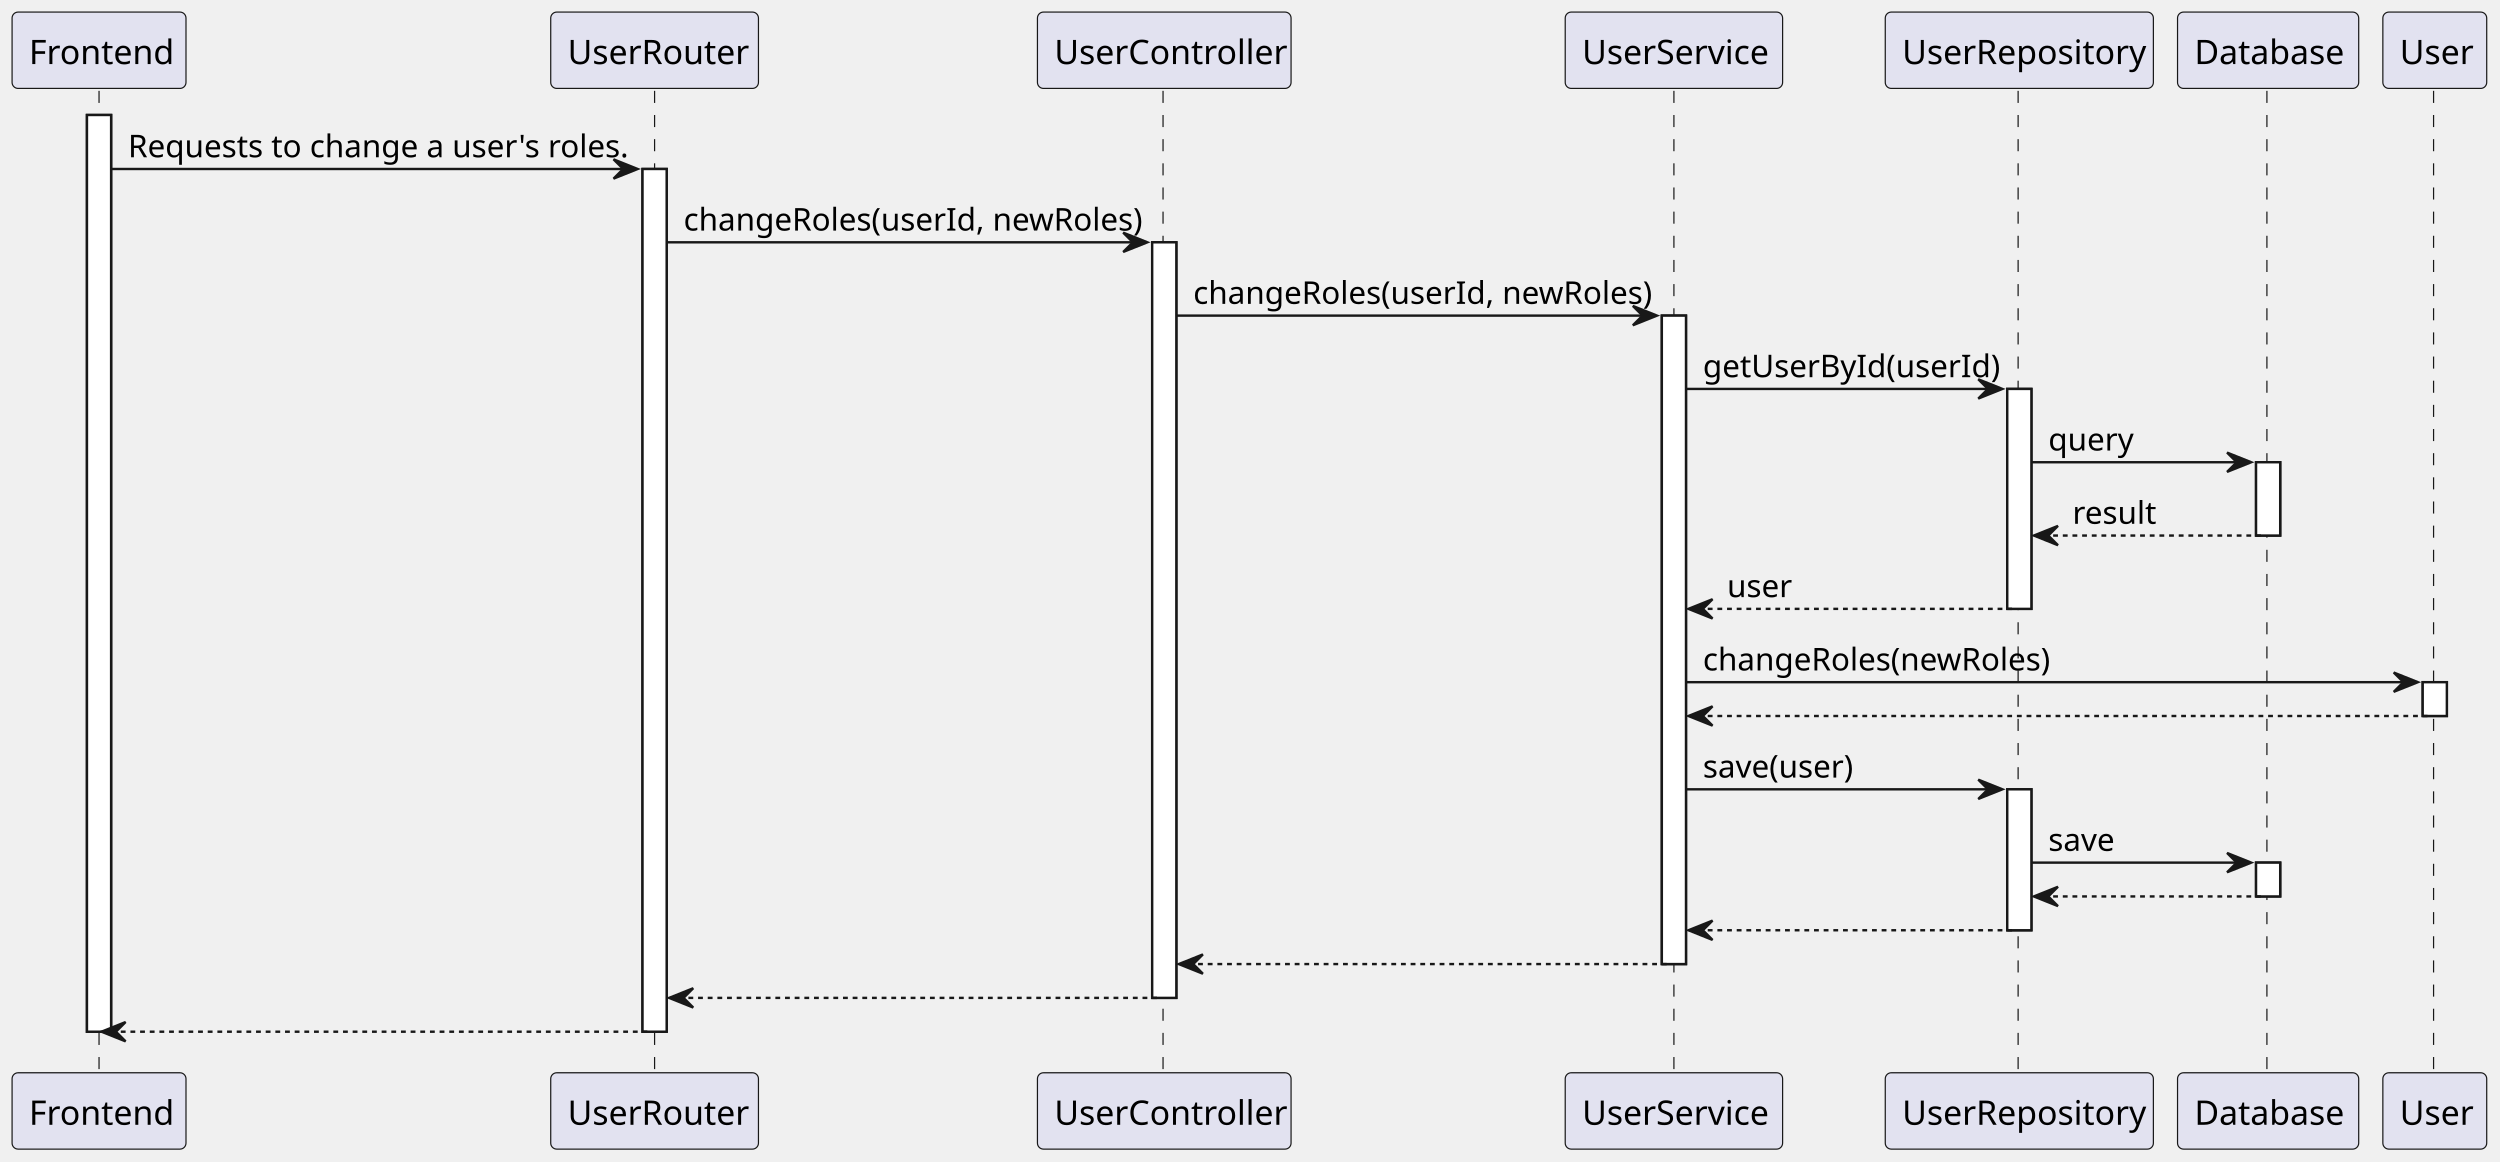
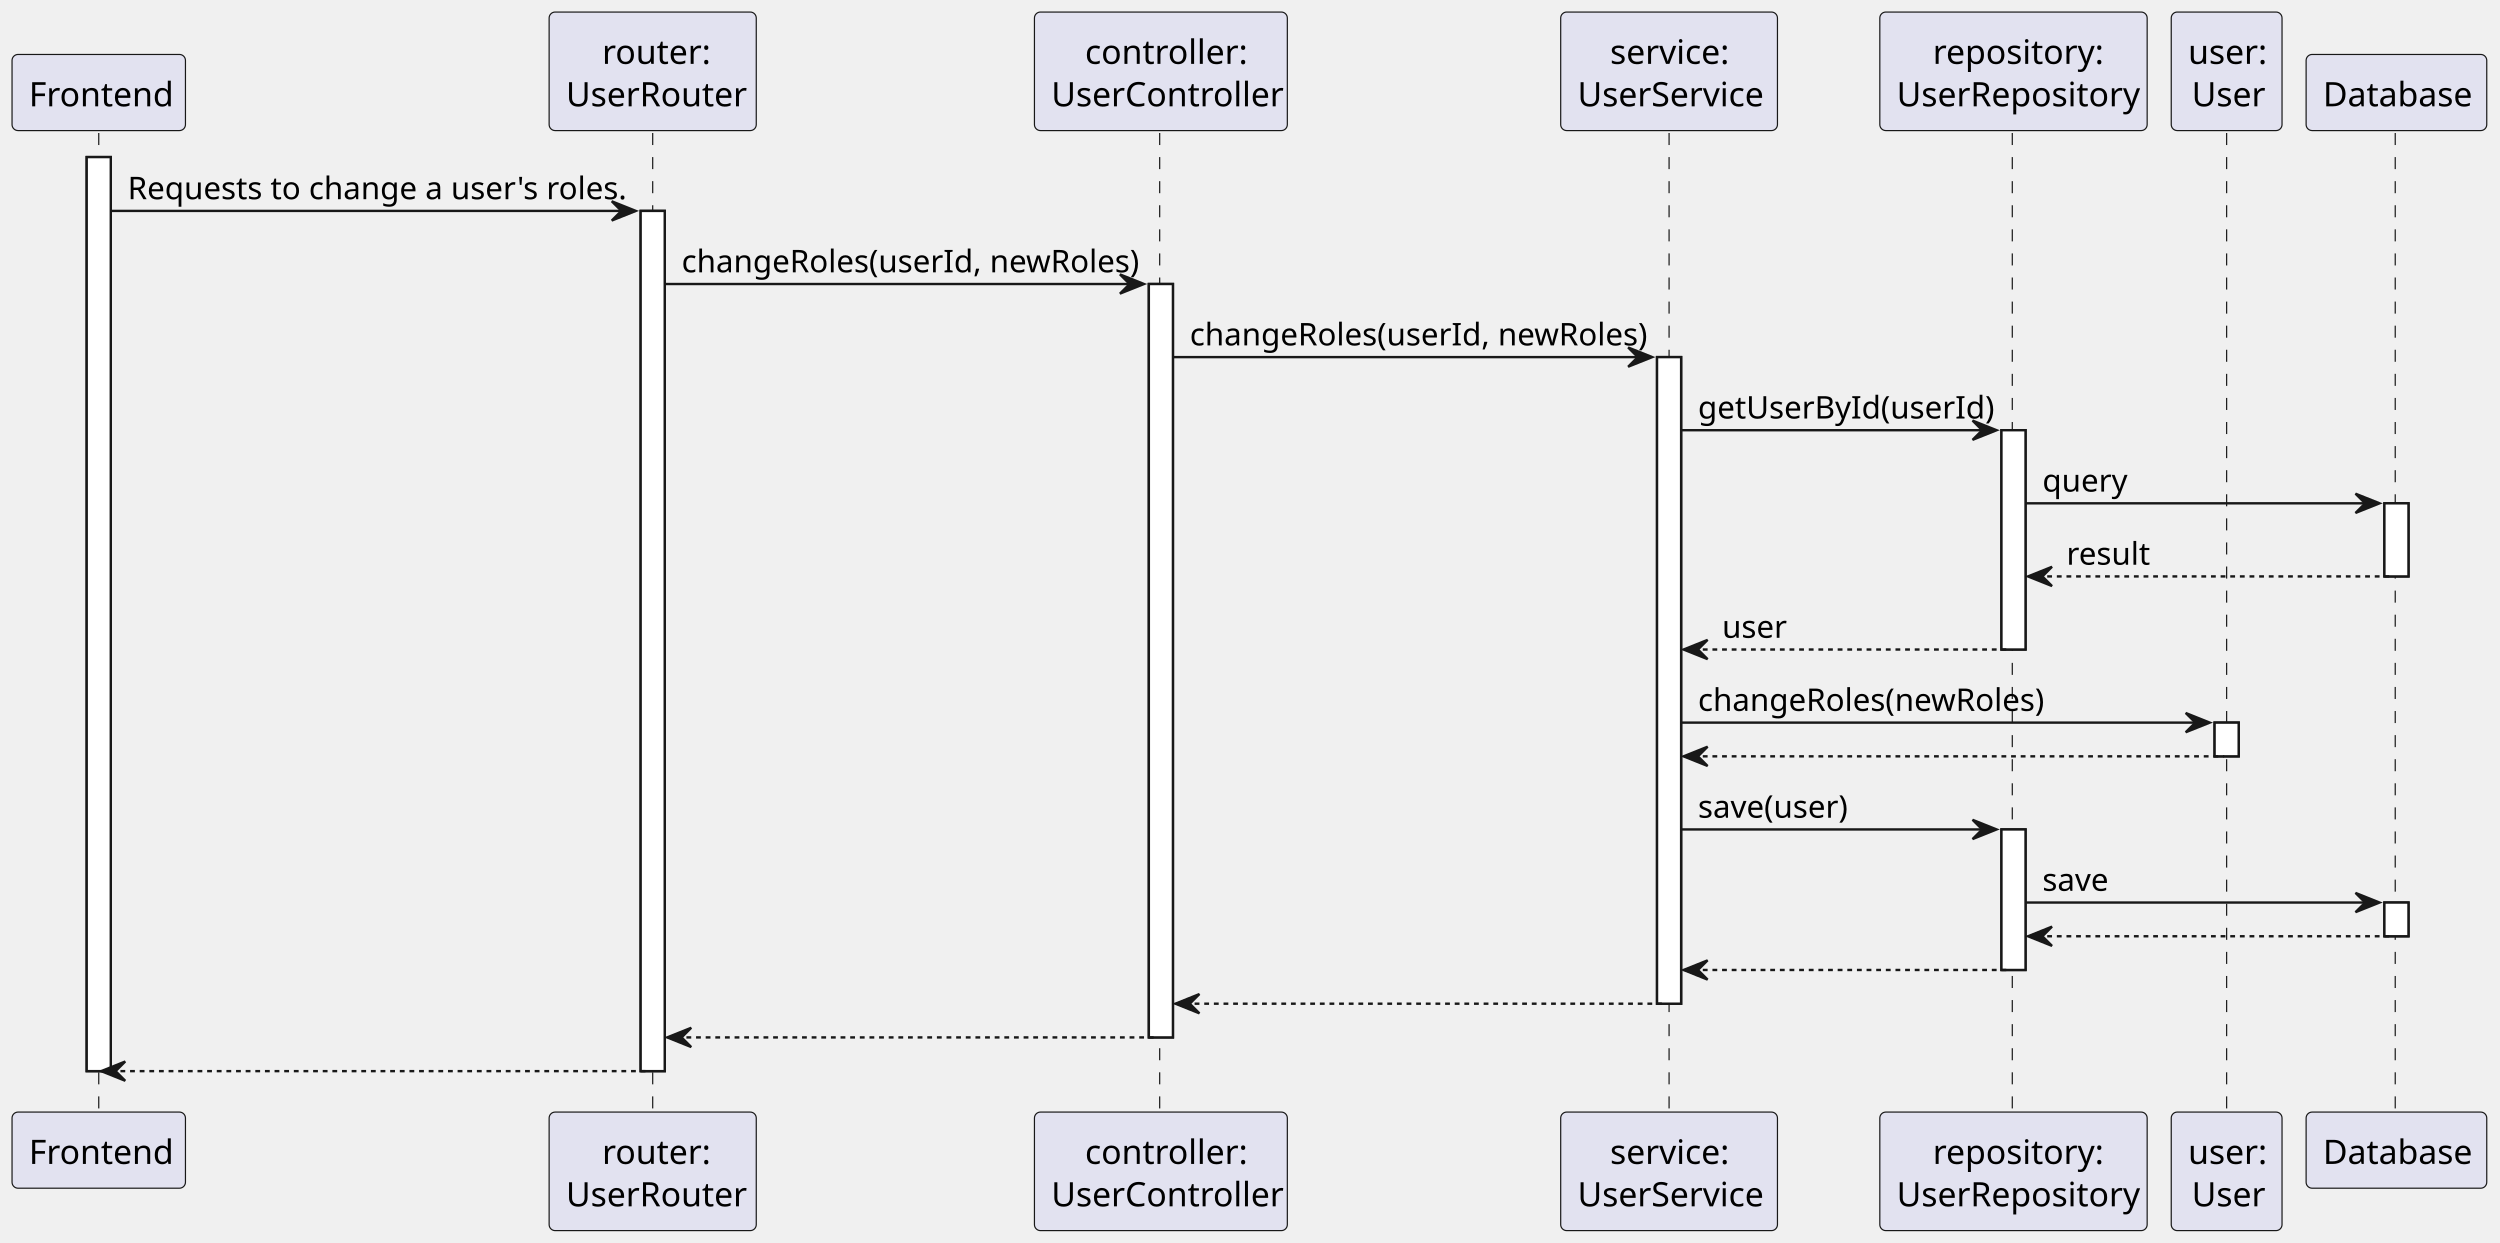
- <svg xmlns="http://www.w3.org/2000/svg" contentStyleType="text/css" height="481px" preserveAspectRatio="none" style="width:1035px;height:481px;background:#FFFFFF;" version="1.1" viewBox="0 0 1035 481" width="1035px" zoomAndPan="magnify">
+ <svg xmlns="http://www.w3.org/2000/svg" contentStyleType="text/css" height="516px" preserveAspectRatio="none" style="width:1038px;height:516px;background:#FFFFFF;" version="1.1" viewBox="0 0 1038 516" width="1038px" zoomAndPan="magnify">
  <defs />
  <g>
-     <rect fill="#FFFFFF" height="379.516" style="stroke:#181818;stroke-width:1.0;" width="10" x="36" y="47.609" />
-     <rect fill="#FFFFFF" height="357.164" style="stroke:#181818;stroke-width:1.0;" width="10" x="266" y="69.961" />
-     <rect fill="#FFFFFF" height="312.812" style="stroke:#181818;stroke-width:1.0;" width="10" x="477" y="100.312" />
-     <rect fill="#FFFFFF" height="268.461" style="stroke:#181818;stroke-width:1.0;" width="10" x="688" y="130.664" />
-     <rect fill="#FFFFFF" height="91.055" style="stroke:#181818;stroke-width:1.0;" width="10" x="831" y="161.016" />
-     <rect fill="#FFFFFF" height="58.352" style="stroke:#181818;stroke-width:1.0;" width="10" x="831" y="326.773" />
-     <rect fill="#FFFFFF" height="30.352" style="stroke:#181818;stroke-width:1.0;" width="10" x="934" y="191.367" />
-     <rect fill="#FFFFFF" height="14" style="stroke:#181818;stroke-width:1.0;" width="10" x="934" y="357.125" />
-     <rect fill="#FFFFFF" height="14" style="stroke:#181818;stroke-width:1.0;" width="10" x="1003" y="282.422" />
-     <line style="stroke:#181818;stroke-width:0.5;stroke-dasharray:5.0,5.0;" x1="41" x2="41" y1="37.609" y2="445.125" />
-     <line style="stroke:#181818;stroke-width:0.5;stroke-dasharray:5.0,5.0;" x1="271" x2="271" y1="37.609" y2="445.125" />
-     <line style="stroke:#181818;stroke-width:0.5;stroke-dasharray:5.0,5.0;" x1="481.5" x2="481.5" y1="37.609" y2="445.125" />
-     <line style="stroke:#181818;stroke-width:0.5;stroke-dasharray:5.0,5.0;" x1="693" x2="693" y1="37.609" y2="445.125" />
-     <line style="stroke:#181818;stroke-width:0.5;stroke-dasharray:5.0,5.0;" x1="835.5" x2="835.5" y1="37.609" y2="445.125" />
-     <line style="stroke:#181818;stroke-width:0.5;stroke-dasharray:5.0,5.0;" x1="938.5" x2="938.5" y1="37.609" y2="445.125" />
-     <line style="stroke:#181818;stroke-width:0.5;stroke-dasharray:5.0,5.0;" x1="1007.5" x2="1007.5" y1="37.609" y2="445.125" />
-     <rect fill="#E2E2F0" height="31.609" rx="2.5" ry="2.5" style="stroke:#181818;stroke-width:0.5;" width="72" x="5" y="5" />
-     <text fill="#000000" font-family="sans-serif" font-size="14" lengthAdjust="spacing" textLength="58" x="12" y="26.533">Frontend</text>
-     <rect fill="#E2E2F0" height="31.609" rx="2.5" ry="2.5" style="stroke:#181818;stroke-width:0.5;" width="72" x="5" y="444.125" />
-     <text fill="#000000" font-family="sans-serif" font-size="14" lengthAdjust="spacing" textLength="58" x="12" y="465.658">Frontend</text>
-     <rect fill="#E2E2F0" height="31.609" rx="2.5" ry="2.5" style="stroke:#181818;stroke-width:0.5;" width="86" x="228" y="5" />
-     <text fill="#000000" font-family="sans-serif" font-size="14" lengthAdjust="spacing" textLength="72" x="235" y="26.533">UserRouter</text>
-     <rect fill="#E2E2F0" height="31.609" rx="2.5" ry="2.5" style="stroke:#181818;stroke-width:0.5;" width="86" x="228" y="444.125" />
-     <text fill="#000000" font-family="sans-serif" font-size="14" lengthAdjust="spacing" textLength="72" x="235" y="465.658">UserRouter</text>
-     <rect fill="#E2E2F0" height="31.609" rx="2.5" ry="2.5" style="stroke:#181818;stroke-width:0.5;" width="105" x="429.5" y="5" />
-     <text fill="#000000" font-family="sans-serif" font-size="14" lengthAdjust="spacing" textLength="91" x="436.5" y="26.533">UserController</text>
-     <rect fill="#E2E2F0" height="31.609" rx="2.5" ry="2.5" style="stroke:#181818;stroke-width:0.5;" width="105" x="429.5" y="444.125" />
-     <text fill="#000000" font-family="sans-serif" font-size="14" lengthAdjust="spacing" textLength="91" x="436.5" y="465.658">UserController</text>
-     <rect fill="#E2E2F0" height="31.609" rx="2.5" ry="2.5" style="stroke:#181818;stroke-width:0.5;" width="90" x="648" y="5" />
-     <text fill="#000000" font-family="sans-serif" font-size="14" lengthAdjust="spacing" textLength="76" x="655" y="26.533">UserService</text>
-     <rect fill="#E2E2F0" height="31.609" rx="2.5" ry="2.5" style="stroke:#181818;stroke-width:0.5;" width="90" x="648" y="444.125" />
-     <text fill="#000000" font-family="sans-serif" font-size="14" lengthAdjust="spacing" textLength="76" x="655" y="465.658">UserService</text>
-     <rect fill="#E2E2F0" height="31.609" rx="2.5" ry="2.5" style="stroke:#181818;stroke-width:0.5;" width="111" x="780.5" y="5" />
-     <text fill="#000000" font-family="sans-serif" font-size="14" lengthAdjust="spacing" textLength="97" x="787.5" y="26.533">UserRepository</text>
-     <rect fill="#E2E2F0" height="31.609" rx="2.5" ry="2.5" style="stroke:#181818;stroke-width:0.5;" width="111" x="780.5" y="444.125" />
-     <text fill="#000000" font-family="sans-serif" font-size="14" lengthAdjust="spacing" textLength="97" x="787.5" y="465.658">UserRepository</text>
-     <rect fill="#E2E2F0" height="31.609" rx="2.5" ry="2.5" style="stroke:#181818;stroke-width:0.5;" width="75" x="901.5" y="5" />
-     <text fill="#000000" font-family="sans-serif" font-size="14" lengthAdjust="spacing" textLength="61" x="908.5" y="26.533">Database</text>
-     <rect fill="#E2E2F0" height="31.609" rx="2.5" ry="2.5" style="stroke:#181818;stroke-width:0.5;" width="75" x="901.5" y="444.125" />
-     <text fill="#000000" font-family="sans-serif" font-size="14" lengthAdjust="spacing" textLength="61" x="908.5" y="465.658">Database</text>
-     <rect fill="#E2E2F0" height="31.609" rx="2.5" ry="2.5" style="stroke:#181818;stroke-width:0.5;" width="43" x="986.5" y="5" />
-     <text fill="#000000" font-family="sans-serif" font-size="14" lengthAdjust="spacing" textLength="29" x="993.5" y="26.533">User</text>
-     <rect fill="#E2E2F0" height="31.609" rx="2.5" ry="2.5" style="stroke:#181818;stroke-width:0.5;" width="43" x="986.5" y="444.125" />
-     <text fill="#000000" font-family="sans-serif" font-size="14" lengthAdjust="spacing" textLength="29" x="993.5" y="465.658">User</text>
-     <rect fill="#FFFFFF" height="379.516" style="stroke:#181818;stroke-width:1.0;" width="10" x="36" y="47.609" />
-     <rect fill="#FFFFFF" height="357.164" style="stroke:#181818;stroke-width:1.0;" width="10" x="266" y="69.961" />
-     <rect fill="#FFFFFF" height="312.812" style="stroke:#181818;stroke-width:1.0;" width="10" x="477" y="100.312" />
-     <rect fill="#FFFFFF" height="268.461" style="stroke:#181818;stroke-width:1.0;" width="10" x="688" y="130.664" />
-     <rect fill="#FFFFFF" height="91.055" style="stroke:#181818;stroke-width:1.0;" width="10" x="831" y="161.016" />
-     <rect fill="#FFFFFF" height="58.352" style="stroke:#181818;stroke-width:1.0;" width="10" x="831" y="326.773" />
-     <rect fill="#FFFFFF" height="30.352" style="stroke:#181818;stroke-width:1.0;" width="10" x="934" y="191.367" />
-     <rect fill="#FFFFFF" height="14" style="stroke:#181818;stroke-width:1.0;" width="10" x="934" y="357.125" />
-     <rect fill="#FFFFFF" height="14" style="stroke:#181818;stroke-width:1.0;" width="10" x="1003" y="282.422" />
-     <polygon fill="#181818" points="254,65.961,264,69.961,254,73.961,258,69.961" style="stroke:#181818;stroke-width:1.0;" />
-     <line style="stroke:#181818;stroke-width:1.0;" x1="46" x2="260" y1="69.961" y2="69.961" />
-     <text fill="#000000" font-family="sans-serif" font-size="13" lengthAdjust="spacing" textLength="201" x="53" y="65.105">Requests to change a user's roles.</text>
-     <polygon fill="#181818" points="465,96.312,475,100.312,465,104.312,469,100.312" style="stroke:#181818;stroke-width:1.0;" />
-     <line style="stroke:#181818;stroke-width:1.0;" x1="276" x2="471" y1="100.312" y2="100.312" />
-     <text fill="#000000" font-family="sans-serif" font-size="13" lengthAdjust="spacing" textLength="182" x="283" y="95.456">changeRoles(userId, newRoles)</text>
-     <polygon fill="#181818" points="676,126.664,686,130.664,676,134.664,680,130.664" style="stroke:#181818;stroke-width:1.0;" />
-     <line style="stroke:#181818;stroke-width:1.0;" x1="487" x2="682" y1="130.664" y2="130.664" />
-     <text fill="#000000" font-family="sans-serif" font-size="13" lengthAdjust="spacing" textLength="182" x="494" y="125.808">changeRoles(userId, newRoles)</text>
-     <polygon fill="#181818" points="819,157.016,829,161.016,819,165.016,823,161.016" style="stroke:#181818;stroke-width:1.0;" />
-     <line style="stroke:#181818;stroke-width:1.0;" x1="698" x2="825" y1="161.016" y2="161.016" />
-     <text fill="#000000" font-family="sans-serif" font-size="13" lengthAdjust="spacing" textLength="114" x="705" y="156.159">getUserById(userId)</text>
-     <polygon fill="#181818" points="922,187.367,932,191.367,922,195.367,926,191.367" style="stroke:#181818;stroke-width:1.0;" />
-     <line style="stroke:#181818;stroke-width:1.0;" x1="841" x2="928" y1="191.367" y2="191.367" />
-     <text fill="#000000" font-family="sans-serif" font-size="13" lengthAdjust="spacing" textLength="32" x="848" y="186.511">query</text>
-     <polygon fill="#181818" points="852,217.719,842,221.719,852,225.719,848,221.719" style="stroke:#181818;stroke-width:1.0;" />
-     <line style="stroke:#181818;stroke-width:1.0;stroke-dasharray:2.0,2.0;" x1="846" x2="938" y1="221.719" y2="221.719" />
-     <text fill="#000000" font-family="sans-serif" font-size="13" lengthAdjust="spacing" textLength="32" x="858" y="216.862">result</text>
-     <polygon fill="#181818" points="709,248.07,699,252.07,709,256.07,705,252.07" style="stroke:#181818;stroke-width:1.0;" />
-     <line style="stroke:#181818;stroke-width:1.0;stroke-dasharray:2.0,2.0;" x1="703" x2="835" y1="252.07" y2="252.07" />
-     <text fill="#000000" font-family="sans-serif" font-size="13" lengthAdjust="spacing" textLength="25" x="715" y="247.214">user</text>
-     <polygon fill="#181818" points="991,278.422,1001,282.422,991,286.422,995,282.422" style="stroke:#181818;stroke-width:1.0;" />
-     <line style="stroke:#181818;stroke-width:1.0;" x1="698" x2="997" y1="282.422" y2="282.422" />
-     <text fill="#000000" font-family="sans-serif" font-size="13" lengthAdjust="spacing" textLength="139" x="705" y="277.565">changeRoles(newRoles)</text>
-     <polygon fill="#181818" points="709,292.422,699,296.422,709,300.422,705,296.422" style="stroke:#181818;stroke-width:1.0;" />
-     <line style="stroke:#181818;stroke-width:1.0;stroke-dasharray:2.0,2.0;" x1="703" x2="1007" y1="296.422" y2="296.422" />
-     <polygon fill="#181818" points="819,322.773,829,326.773,819,330.773,823,326.773" style="stroke:#181818;stroke-width:1.0;" />
-     <line style="stroke:#181818;stroke-width:1.0;" x1="698" x2="825" y1="326.773" y2="326.773" />
-     <text fill="#000000" font-family="sans-serif" font-size="13" lengthAdjust="spacing" textLength="59" x="705" y="321.917">save(user)</text>
-     <polygon fill="#181818" points="922,353.125,932,357.125,922,361.125,926,357.125" style="stroke:#181818;stroke-width:1.0;" />
-     <line style="stroke:#181818;stroke-width:1.0;" x1="841" x2="928" y1="357.125" y2="357.125" />
-     <text fill="#000000" font-family="sans-serif" font-size="13" lengthAdjust="spacing" textLength="26" x="848" y="352.269">save</text>
-     <polygon fill="#181818" points="852,367.125,842,371.125,852,375.125,848,371.125" style="stroke:#181818;stroke-width:1.0;" />
-     <line style="stroke:#181818;stroke-width:1.0;stroke-dasharray:2.0,2.0;" x1="846" x2="938" y1="371.125" y2="371.125" />
-     <polygon fill="#181818" points="709,381.125,699,385.125,709,389.125,705,385.125" style="stroke:#181818;stroke-width:1.0;" />
-     <line style="stroke:#181818;stroke-width:1.0;stroke-dasharray:2.0,2.0;" x1="703" x2="835" y1="385.125" y2="385.125" />
-     <polygon fill="#181818" points="498,395.125,488,399.125,498,403.125,494,399.125" style="stroke:#181818;stroke-width:1.0;" />
-     <line style="stroke:#181818;stroke-width:1.0;stroke-dasharray:2.0,2.0;" x1="492" x2="692" y1="399.125" y2="399.125" />
-     <polygon fill="#181818" points="287,409.125,277,413.125,287,417.125,283,413.125" style="stroke:#181818;stroke-width:1.0;" />
-     <line style="stroke:#181818;stroke-width:1.0;stroke-dasharray:2.0,2.0;" x1="281" x2="481" y1="413.125" y2="413.125" />
-     <polygon fill="#181818" points="52,423.125,42,427.125,52,431.125,48,427.125" style="stroke:#181818;stroke-width:1.0;" />
-     <line style="stroke:#181818;stroke-width:1.0;stroke-dasharray:2.0,2.0;" x1="46" x2="270" y1="427.125" y2="427.125" />
+     <rect fill="#FFFFFF" height="379.516" style="stroke:#181818;stroke-width:1.0;" width="10" x="36" y="65.219" />
+     <rect fill="#FFFFFF" height="357.164" style="stroke:#181818;stroke-width:1.0;" width="10" x="266" y="87.57" />
+     <rect fill="#FFFFFF" height="312.812" style="stroke:#181818;stroke-width:1.0;" width="10" x="477" y="117.922" />
+     <rect fill="#FFFFFF" height="268.461" style="stroke:#181818;stroke-width:1.0;" width="10" x="688" y="148.273" />
+     <rect fill="#FFFFFF" height="91.055" style="stroke:#181818;stroke-width:1.0;" width="10" x="831" y="178.625" />
+     <rect fill="#FFFFFF" height="58.352" style="stroke:#181818;stroke-width:1.0;" width="10" x="831" y="344.383" />
+     <rect fill="#FFFFFF" height="14" style="stroke:#181818;stroke-width:1.0;" width="10" x="919.5" y="300.031" />
+     <rect fill="#FFFFFF" height="30.352" style="stroke:#181818;stroke-width:1.0;" width="10" x="990" y="208.977" />
+     <rect fill="#FFFFFF" height="14" style="stroke:#181818;stroke-width:1.0;" width="10" x="990" y="374.734" />
+     <line style="stroke:#181818;stroke-width:0.5;stroke-dasharray:5.0,5.0;" x1="41" x2="41" y1="55.219" y2="462.734" />
+     <line style="stroke:#181818;stroke-width:0.5;stroke-dasharray:5.0,5.0;" x1="271" x2="271" y1="55.219" y2="462.734" />
+     <line style="stroke:#181818;stroke-width:0.5;stroke-dasharray:5.0,5.0;" x1="481.5" x2="481.5" y1="55.219" y2="462.734" />
+     <line style="stroke:#181818;stroke-width:0.5;stroke-dasharray:5.0,5.0;" x1="693" x2="693" y1="55.219" y2="462.734" />
+     <line style="stroke:#181818;stroke-width:0.5;stroke-dasharray:5.0,5.0;" x1="835.5" x2="835.5" y1="55.219" y2="462.734" />
+     <line style="stroke:#181818;stroke-width:0.5;stroke-dasharray:5.0,5.0;" x1="924.5" x2="924.5" y1="55.219" y2="462.734" />
+     <line style="stroke:#181818;stroke-width:0.5;stroke-dasharray:5.0,5.0;" x1="994.5" x2="994.5" y1="55.219" y2="462.734" />
+     <rect fill="#E2E2F0" height="31.609" rx="2.5" ry="2.5" style="stroke:#181818;stroke-width:0.5;" width="72" x="5" y="22.609" />
+     <text fill="#000000" font-family="sans-serif" font-size="14" lengthAdjust="spacing" textLength="58" x="12" y="44.143">Frontend</text>
+     <rect fill="#E2E2F0" height="31.609" rx="2.5" ry="2.5" style="stroke:#181818;stroke-width:0.5;" width="72" x="5" y="461.734" />
+     <text fill="#000000" font-family="sans-serif" font-size="14" lengthAdjust="spacing" textLength="58" x="12" y="483.268">Frontend</text>
+     <rect fill="#E2E2F0" height="49.219" rx="2.5" ry="2.5" style="stroke:#181818;stroke-width:0.5;" width="86" x="228" y="5" />
+     <text fill="#000000" font-family="sans-serif" font-size="14" lengthAdjust="spacing" textLength="42" x="250" y="26.533">router:</text>
+     <text fill="#000000" font-family="sans-serif" font-size="14" lengthAdjust="spacing" textLength="72" x="235" y="44.143">UserRouter</text>
+     <rect fill="#E2E2F0" height="49.219" rx="2.5" ry="2.5" style="stroke:#181818;stroke-width:0.5;" width="86" x="228" y="461.734" />
+     <text fill="#000000" font-family="sans-serif" font-size="14" lengthAdjust="spacing" textLength="42" x="250" y="483.268">router:</text>
+     <text fill="#000000" font-family="sans-serif" font-size="14" lengthAdjust="spacing" textLength="72" x="235" y="500.877">UserRouter</text>
+     <rect fill="#E2E2F0" height="49.219" rx="2.5" ry="2.5" style="stroke:#181818;stroke-width:0.5;" width="105" x="429.5" y="5" />
+     <text fill="#000000" font-family="sans-serif" font-size="14" lengthAdjust="spacing" textLength="63" x="450.5" y="26.533">controller:</text>
+     <text fill="#000000" font-family="sans-serif" font-size="14" lengthAdjust="spacing" textLength="91" x="436.5" y="44.143">UserController</text>
+     <rect fill="#E2E2F0" height="49.219" rx="2.5" ry="2.5" style="stroke:#181818;stroke-width:0.5;" width="105" x="429.5" y="461.734" />
+     <text fill="#000000" font-family="sans-serif" font-size="14" lengthAdjust="spacing" textLength="63" x="450.5" y="483.268">controller:</text>
+     <text fill="#000000" font-family="sans-serif" font-size="14" lengthAdjust="spacing" textLength="91" x="436.5" y="500.877">UserController</text>
+     <rect fill="#E2E2F0" height="49.219" rx="2.5" ry="2.5" style="stroke:#181818;stroke-width:0.5;" width="90" x="648" y="5" />
+     <text fill="#000000" font-family="sans-serif" font-size="14" lengthAdjust="spacing" textLength="49" x="668.5" y="26.533">service:</text>
+     <text fill="#000000" font-family="sans-serif" font-size="14" lengthAdjust="spacing" textLength="76" x="655" y="44.143">UserService</text>
+     <rect fill="#E2E2F0" height="49.219" rx="2.5" ry="2.5" style="stroke:#181818;stroke-width:0.5;" width="90" x="648" y="461.734" />
+     <text fill="#000000" font-family="sans-serif" font-size="14" lengthAdjust="spacing" textLength="49" x="668.5" y="483.268">service:</text>
+     <text fill="#000000" font-family="sans-serif" font-size="14" lengthAdjust="spacing" textLength="76" x="655" y="500.877">UserService</text>
+     <rect fill="#E2E2F0" height="49.219" rx="2.5" ry="2.5" style="stroke:#181818;stroke-width:0.5;" width="111" x="780.5" y="5" />
+     <text fill="#000000" font-family="sans-serif" font-size="14" lengthAdjust="spacing" textLength="67" x="802.5" y="26.533">repository:</text>
+     <text fill="#000000" font-family="sans-serif" font-size="14" lengthAdjust="spacing" textLength="97" x="787.5" y="44.143">UserRepository</text>
+     <rect fill="#E2E2F0" height="49.219" rx="2.5" ry="2.5" style="stroke:#181818;stroke-width:0.5;" width="111" x="780.5" y="461.734" />
+     <text fill="#000000" font-family="sans-serif" font-size="14" lengthAdjust="spacing" textLength="67" x="802.5" y="483.268">repository:</text>
+     <text fill="#000000" font-family="sans-serif" font-size="14" lengthAdjust="spacing" textLength="97" x="787.5" y="500.877">UserRepository</text>
+     <rect fill="#E2E2F0" height="49.219" rx="2.5" ry="2.5" style="stroke:#181818;stroke-width:0.5;" width="46" x="901.5" y="5" />
+     <text fill="#000000" font-family="sans-serif" font-size="14" lengthAdjust="spacing" textLength="32" x="908.5" y="26.533">user:</text>
+     <text fill="#000000" font-family="sans-serif" font-size="14" lengthAdjust="spacing" textLength="29" x="910" y="44.143">User</text>
+     <rect fill="#E2E2F0" height="49.219" rx="2.5" ry="2.5" style="stroke:#181818;stroke-width:0.5;" width="46" x="901.5" y="461.734" />
+     <text fill="#000000" font-family="sans-serif" font-size="14" lengthAdjust="spacing" textLength="32" x="908.5" y="483.268">user:</text>
+     <text fill="#000000" font-family="sans-serif" font-size="14" lengthAdjust="spacing" textLength="29" x="910" y="500.877">User</text>
+     <rect fill="#E2E2F0" height="31.609" rx="2.5" ry="2.5" style="stroke:#181818;stroke-width:0.5;" width="75" x="957.5" y="22.609" />
+     <text fill="#000000" font-family="sans-serif" font-size="14" lengthAdjust="spacing" textLength="61" x="964.5" y="44.143">Database</text>
+     <rect fill="#E2E2F0" height="31.609" rx="2.5" ry="2.5" style="stroke:#181818;stroke-width:0.5;" width="75" x="957.5" y="461.734" />
+     <text fill="#000000" font-family="sans-serif" font-size="14" lengthAdjust="spacing" textLength="61" x="964.5" y="483.268">Database</text>
+     <rect fill="#FFFFFF" height="379.516" style="stroke:#181818;stroke-width:1.0;" width="10" x="36" y="65.219" />
+     <rect fill="#FFFFFF" height="357.164" style="stroke:#181818;stroke-width:1.0;" width="10" x="266" y="87.57" />
+     <rect fill="#FFFFFF" height="312.812" style="stroke:#181818;stroke-width:1.0;" width="10" x="477" y="117.922" />
+     <rect fill="#FFFFFF" height="268.461" style="stroke:#181818;stroke-width:1.0;" width="10" x="688" y="148.273" />
+     <rect fill="#FFFFFF" height="91.055" style="stroke:#181818;stroke-width:1.0;" width="10" x="831" y="178.625" />
+     <rect fill="#FFFFFF" height="58.352" style="stroke:#181818;stroke-width:1.0;" width="10" x="831" y="344.383" />
+     <rect fill="#FFFFFF" height="14" style="stroke:#181818;stroke-width:1.0;" width="10" x="919.5" y="300.031" />
+     <rect fill="#FFFFFF" height="30.352" style="stroke:#181818;stroke-width:1.0;" width="10" x="990" y="208.977" />
+     <rect fill="#FFFFFF" height="14" style="stroke:#181818;stroke-width:1.0;" width="10" x="990" y="374.734" />
+     <polygon fill="#181818" points="254,83.57,264,87.57,254,91.57,258,87.57" style="stroke:#181818;stroke-width:1.0;" />
+     <line style="stroke:#181818;stroke-width:1.0;" x1="46" x2="260" y1="87.57" y2="87.57" />
+     <text fill="#000000" font-family="sans-serif" font-size="13" lengthAdjust="spacing" textLength="201" x="53" y="82.714">Requests to change a user's roles.</text>
+     <polygon fill="#181818" points="465,113.922,475,117.922,465,121.922,469,117.922" style="stroke:#181818;stroke-width:1.0;" />
+     <line style="stroke:#181818;stroke-width:1.0;" x1="276" x2="471" y1="117.922" y2="117.922" />
+     <text fill="#000000" font-family="sans-serif" font-size="13" lengthAdjust="spacing" textLength="182" x="283" y="113.065">changeRoles(userId, newRoles)</text>
+     <polygon fill="#181818" points="676,144.273,686,148.273,676,152.273,680,148.273" style="stroke:#181818;stroke-width:1.0;" />
+     <line style="stroke:#181818;stroke-width:1.0;" x1="487" x2="682" y1="148.273" y2="148.273" />
+     <text fill="#000000" font-family="sans-serif" font-size="13" lengthAdjust="spacing" textLength="182" x="494" y="143.417">changeRoles(userId, newRoles)</text>
+     <polygon fill="#181818" points="819,174.625,829,178.625,819,182.625,823,178.625" style="stroke:#181818;stroke-width:1.0;" />
+     <line style="stroke:#181818;stroke-width:1.0;" x1="698" x2="825" y1="178.625" y2="178.625" />
+     <text fill="#000000" font-family="sans-serif" font-size="13" lengthAdjust="spacing" textLength="114" x="705" y="173.769">getUserById(userId)</text>
+     <polygon fill="#181818" points="978,204.977,988,208.977,978,212.977,982,208.977" style="stroke:#181818;stroke-width:1.0;" />
+     <line style="stroke:#181818;stroke-width:1.0;" x1="841" x2="984" y1="208.977" y2="208.977" />
+     <text fill="#000000" font-family="sans-serif" font-size="13" lengthAdjust="spacing" textLength="32" x="848" y="204.12">query</text>
+     <polygon fill="#181818" points="852,235.328,842,239.328,852,243.328,848,239.328" style="stroke:#181818;stroke-width:1.0;" />
+     <line style="stroke:#181818;stroke-width:1.0;stroke-dasharray:2.0,2.0;" x1="846" x2="994" y1="239.328" y2="239.328" />
+     <text fill="#000000" font-family="sans-serif" font-size="13" lengthAdjust="spacing" textLength="32" x="858" y="234.472">result</text>
+     <polygon fill="#181818" points="709,265.68,699,269.68,709,273.68,705,269.68" style="stroke:#181818;stroke-width:1.0;" />
+     <line style="stroke:#181818;stroke-width:1.0;stroke-dasharray:2.0,2.0;" x1="703" x2="835" y1="269.68" y2="269.68" />
+     <text fill="#000000" font-family="sans-serif" font-size="13" lengthAdjust="spacing" textLength="25" x="715" y="264.823">user</text>
+     <polygon fill="#181818" points="907.5,296.031,917.5,300.031,907.5,304.031,911.5,300.031" style="stroke:#181818;stroke-width:1.0;" />
+     <line style="stroke:#181818;stroke-width:1.0;" x1="698" x2="913.5" y1="300.031" y2="300.031" />
+     <text fill="#000000" font-family="sans-serif" font-size="13" lengthAdjust="spacing" textLength="139" x="705" y="295.175">changeRoles(newRoles)</text>
+     <polygon fill="#181818" points="709,310.031,699,314.031,709,318.031,705,314.031" style="stroke:#181818;stroke-width:1.0;" />
+     <line style="stroke:#181818;stroke-width:1.0;stroke-dasharray:2.0,2.0;" x1="703" x2="923.5" y1="314.031" y2="314.031" />
+     <polygon fill="#181818" points="819,340.383,829,344.383,819,348.383,823,344.383" style="stroke:#181818;stroke-width:1.0;" />
+     <line style="stroke:#181818;stroke-width:1.0;" x1="698" x2="825" y1="344.383" y2="344.383" />
+     <text fill="#000000" font-family="sans-serif" font-size="13" lengthAdjust="spacing" textLength="59" x="705" y="339.526">save(user)</text>
+     <polygon fill="#181818" points="978,370.734,988,374.734,978,378.734,982,374.734" style="stroke:#181818;stroke-width:1.0;" />
+     <line style="stroke:#181818;stroke-width:1.0;" x1="841" x2="984" y1="374.734" y2="374.734" />
+     <text fill="#000000" font-family="sans-serif" font-size="13" lengthAdjust="spacing" textLength="26" x="848" y="369.878">save</text>
+     <polygon fill="#181818" points="852,384.734,842,388.734,852,392.734,848,388.734" style="stroke:#181818;stroke-width:1.0;" />
+     <line style="stroke:#181818;stroke-width:1.0;stroke-dasharray:2.0,2.0;" x1="846" x2="994" y1="388.734" y2="388.734" />
+     <polygon fill="#181818" points="709,398.734,699,402.734,709,406.734,705,402.734" style="stroke:#181818;stroke-width:1.0;" />
+     <line style="stroke:#181818;stroke-width:1.0;stroke-dasharray:2.0,2.0;" x1="703" x2="835" y1="402.734" y2="402.734" />
+     <polygon fill="#181818" points="498,412.734,488,416.734,498,420.734,494,416.734" style="stroke:#181818;stroke-width:1.0;" />
+     <line style="stroke:#181818;stroke-width:1.0;stroke-dasharray:2.0,2.0;" x1="492" x2="692" y1="416.734" y2="416.734" />
+     <polygon fill="#181818" points="287,426.734,277,430.734,287,434.734,283,430.734" style="stroke:#181818;stroke-width:1.0;" />
+     <line style="stroke:#181818;stroke-width:1.0;stroke-dasharray:2.0,2.0;" x1="281" x2="481" y1="430.734" y2="430.734" />
+     <polygon fill="#181818" points="52,440.734,42,444.734,52,448.734,48,444.734" style="stroke:#181818;stroke-width:1.0;" />
+     <line style="stroke:#181818;stroke-width:1.0;stroke-dasharray:2.0,2.0;" x1="46" x2="270" y1="444.734" y2="444.734" />
  </g>
</svg>
